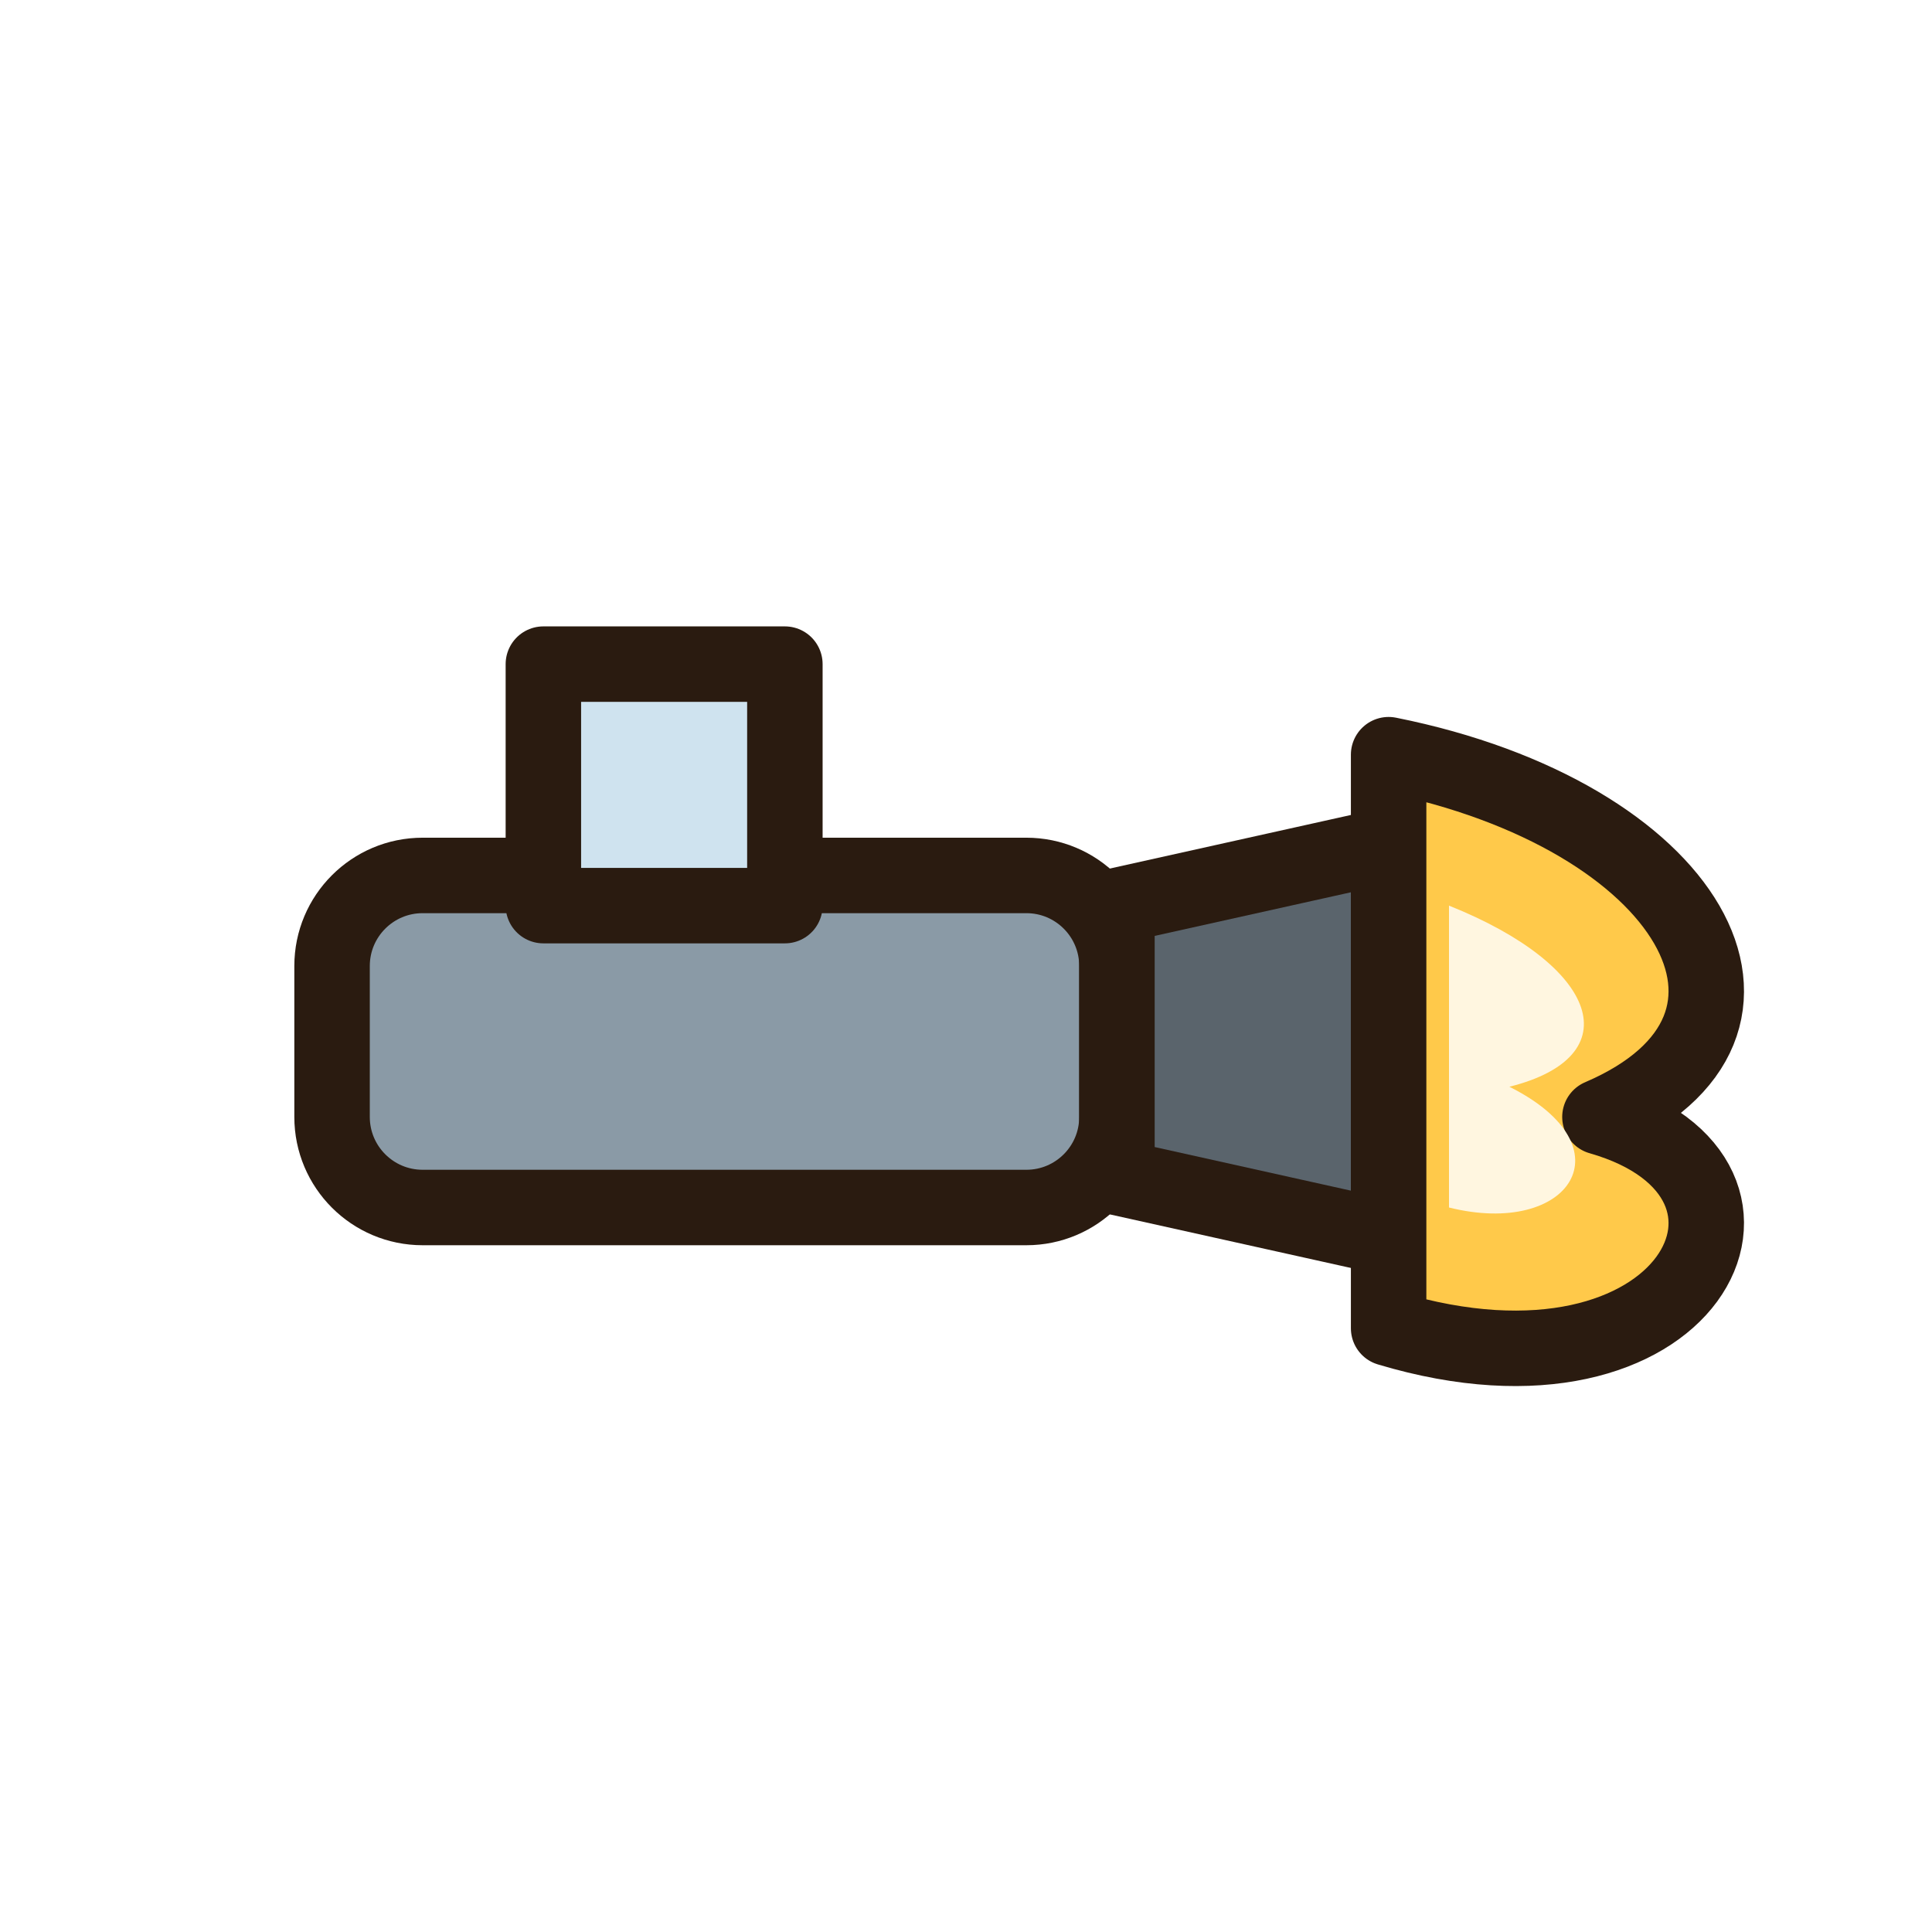
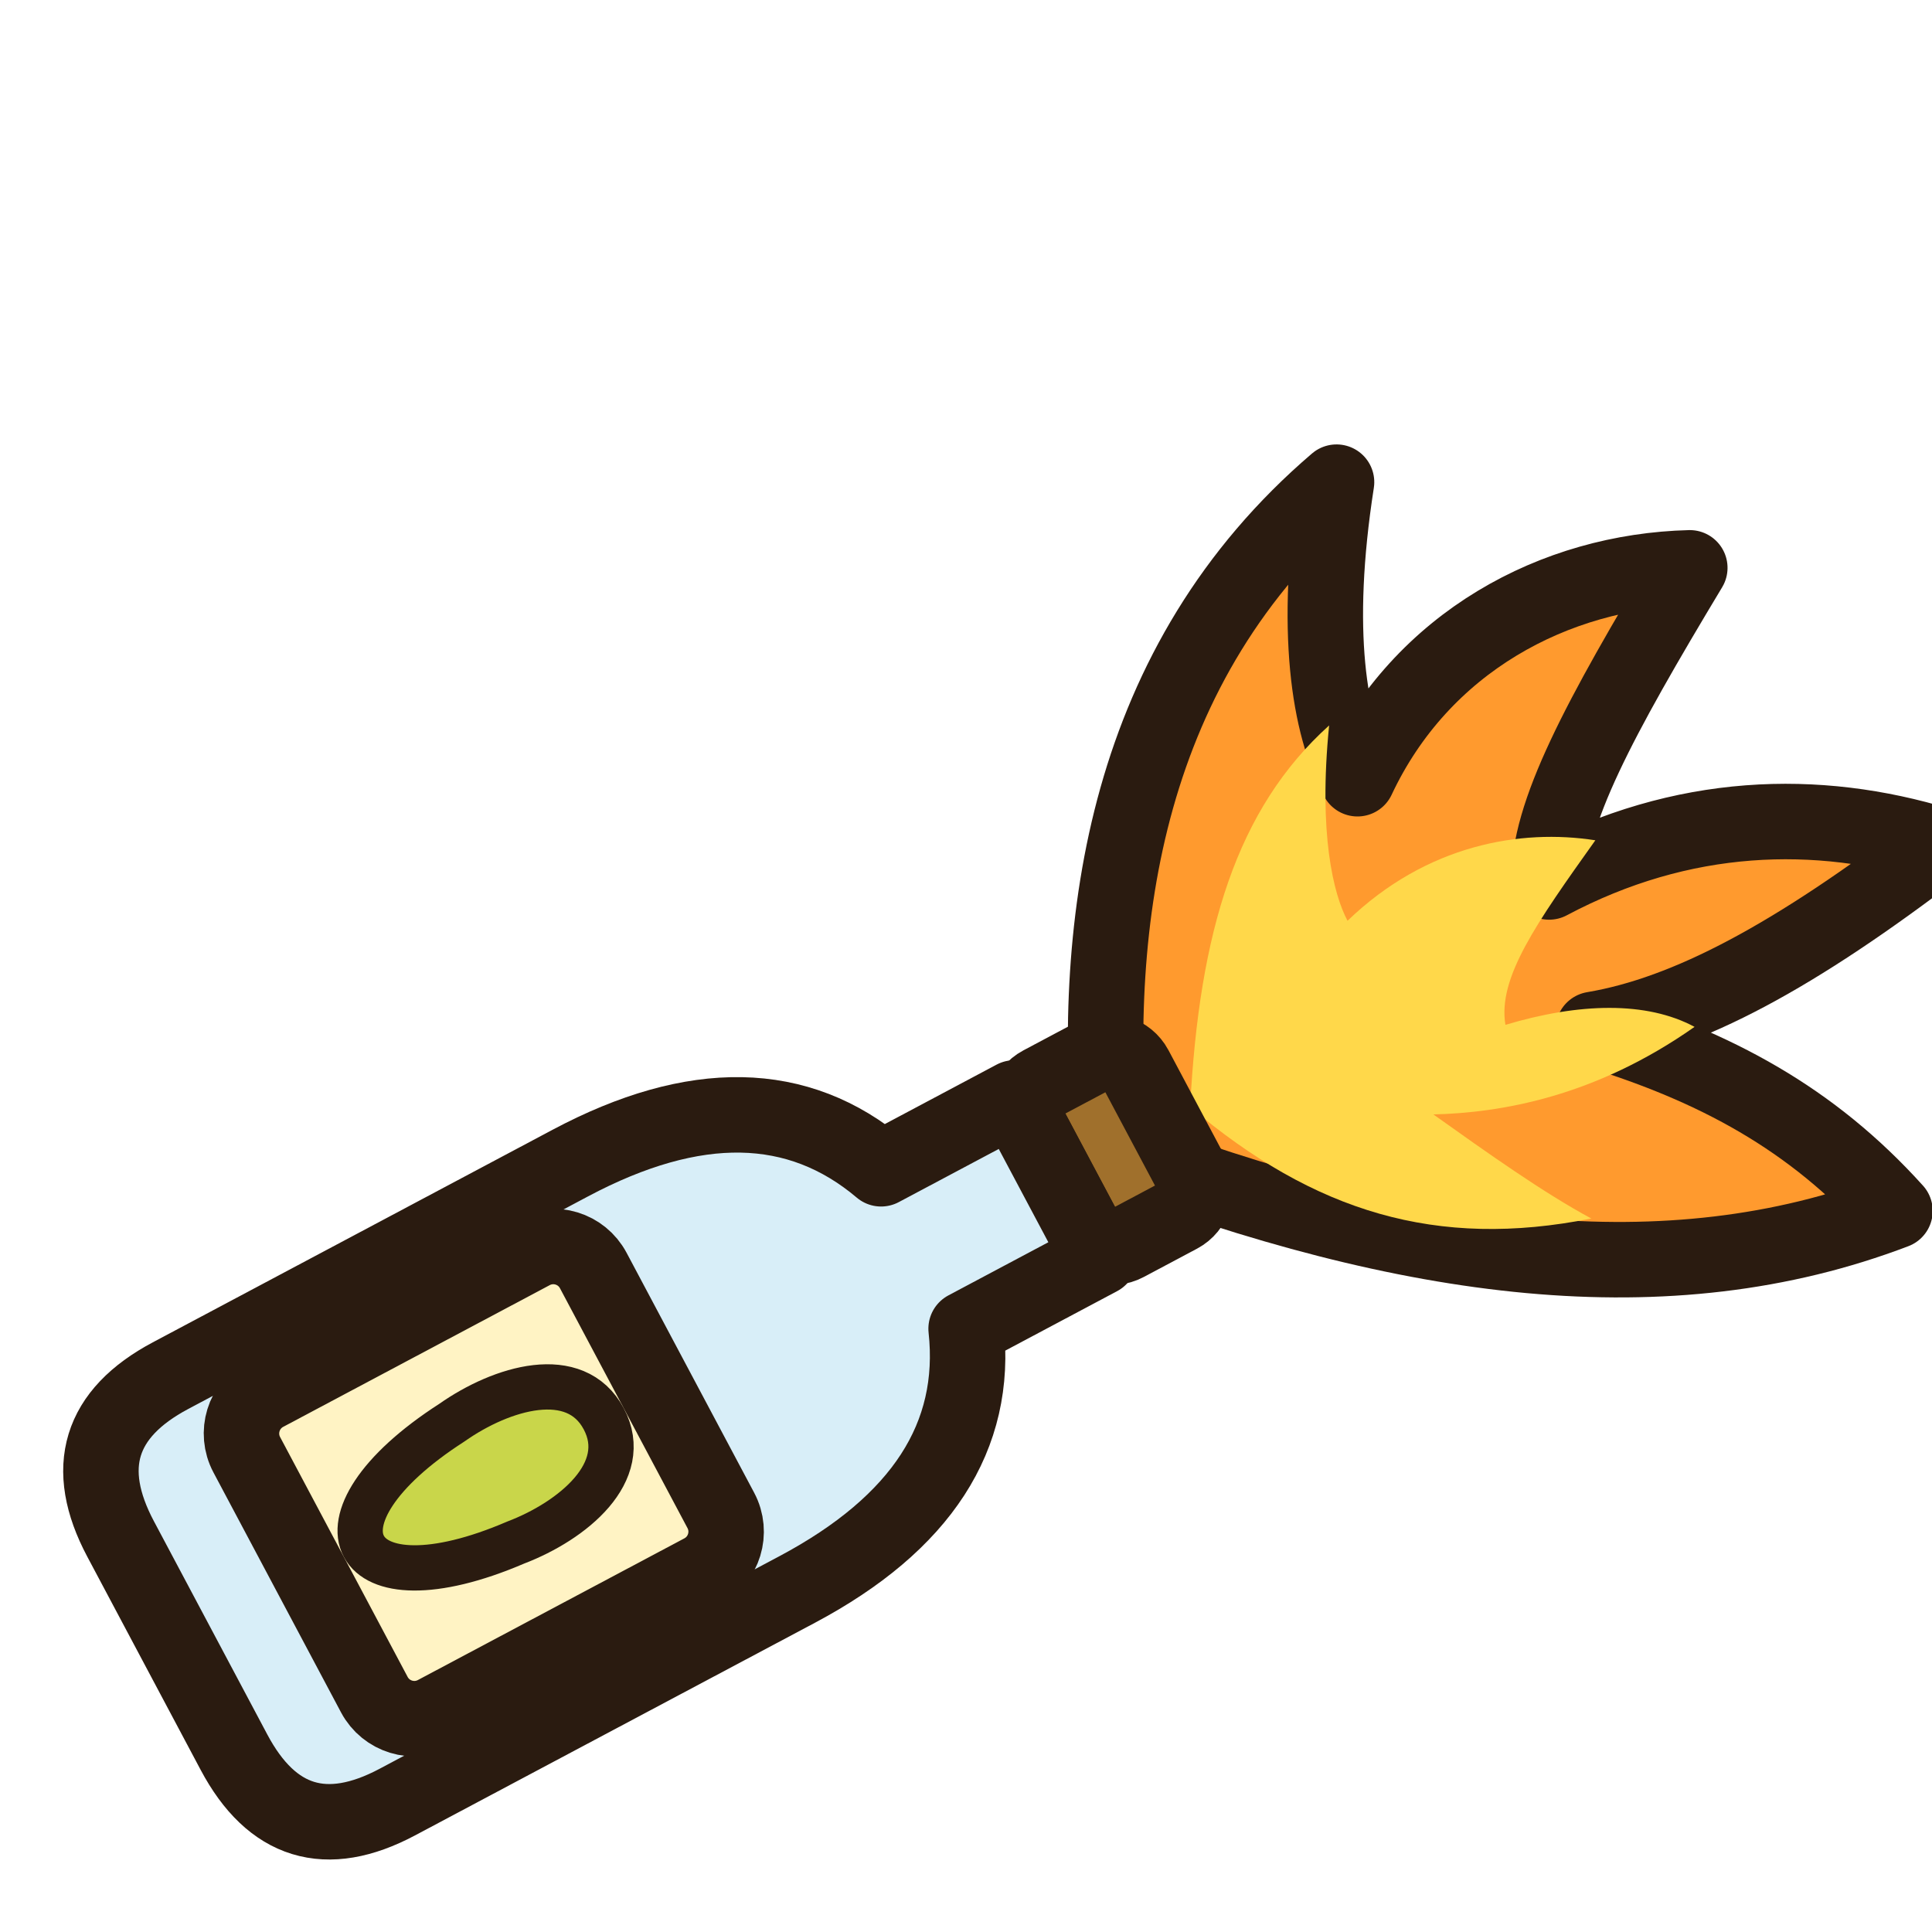
<svg xmlns="http://www.w3.org/2000/svg" width="128" height="128" viewBox="0 0 128 128">
  <g stroke="#2a1b10" stroke-width="5" stroke-linejoin="round" stroke-linecap="round">
-     <rect x="22" y="58" width="52" height="22" rx="6" fill="#8a9aa6" />
-     <rect x="36" y="44" width="16" height="16" fill="#cfe3ef" />
-     <path d="M74 60 L92 56 L92 82 L74 78 Z" fill="#5a646c" />
-     <path d="M92 50 C112 54 120 68 106 74 C120 78 112 94 92 88 Z" fill="#ffc94a" />
-     <path d="M96 60 C106 64 108 70 100 72 C108 76 104 82 96 80 Z" fill="#fff6e0" stroke="none" />
+     <g transform="translate(-10 14) rotate(62 50 80)">
+       <path d="M50 42 C36 36 22 26 18 8 C26 14 32 16 36 16 C30 8 30 -2 34 -10 C40 0 44 6 48 8 C48 -2 52 -10 58 -16 C60 -4 60 4 58 10 C64 4 70 0 78 -2 C76 14 66 28 50 42 Z" fill="#ff9a2e" />
+       <path d="M50 36 C40 30 34 24 32 16 C38 20 42 21 44 21 C42 14 44 8 47 4 C50 10 52 14 55 15 C56 10 58 6 61 4 C62 12 60 18 58 22 C62 20 66 18 69 16 C66 26 60 32 50 36 Z" fill="#ffd84a" stroke="none" />
+       <rect x="44" y="38" width="12" height="8" rx="2" fill="#a0702c" />
+       <path d="M34 74 Q34 60 44 56 L44 46 L56 46 L56 56 Q66 60 66 74 L66 104 Q66 112 58 112 L42 112 Q34 112 34 104 Z" fill="#d8eef8" />
+       <rect x="38" y="76" width="24" height="26" rx="3" fill="#fff3c4" />
+       <path d="M50 80 C46 80 45 85 45.5 89 C46 95 48 98 50 98 C52 98 54 95 54.5 89 C55 85 54 80 50 80 Z" fill="#c9d64a" stroke-width="3" />
+     </g>
  </g>
</svg>
